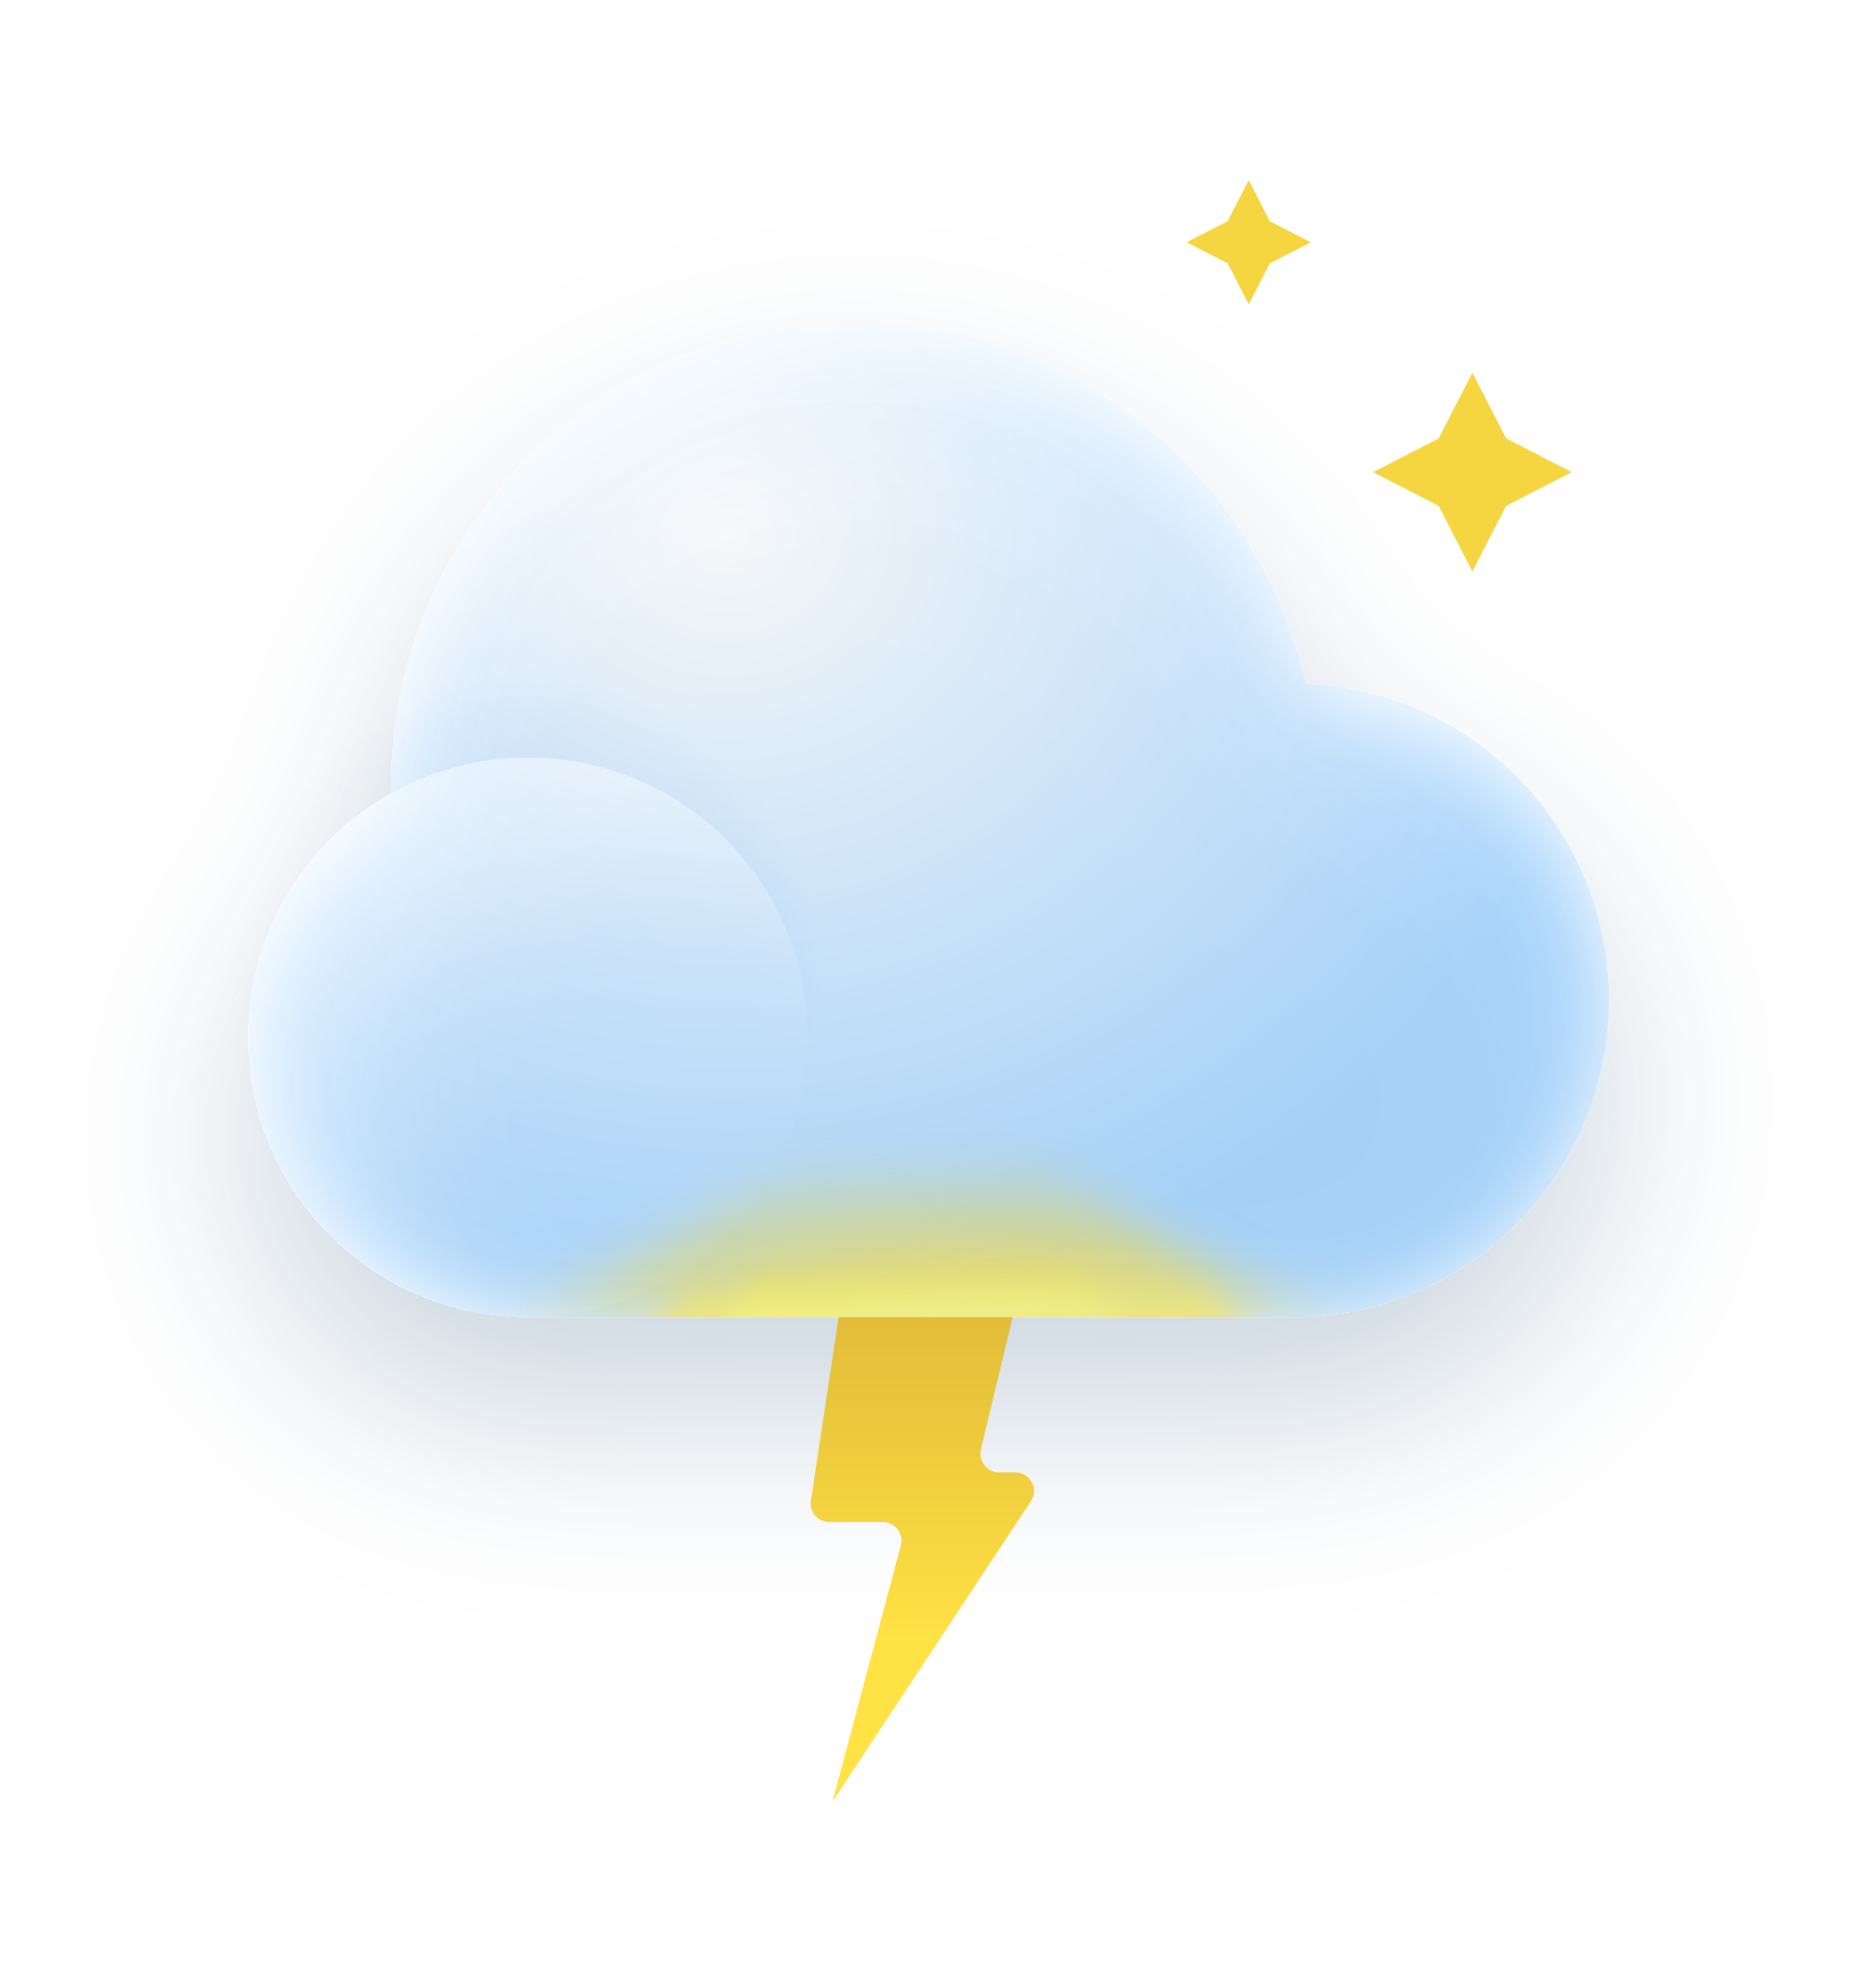
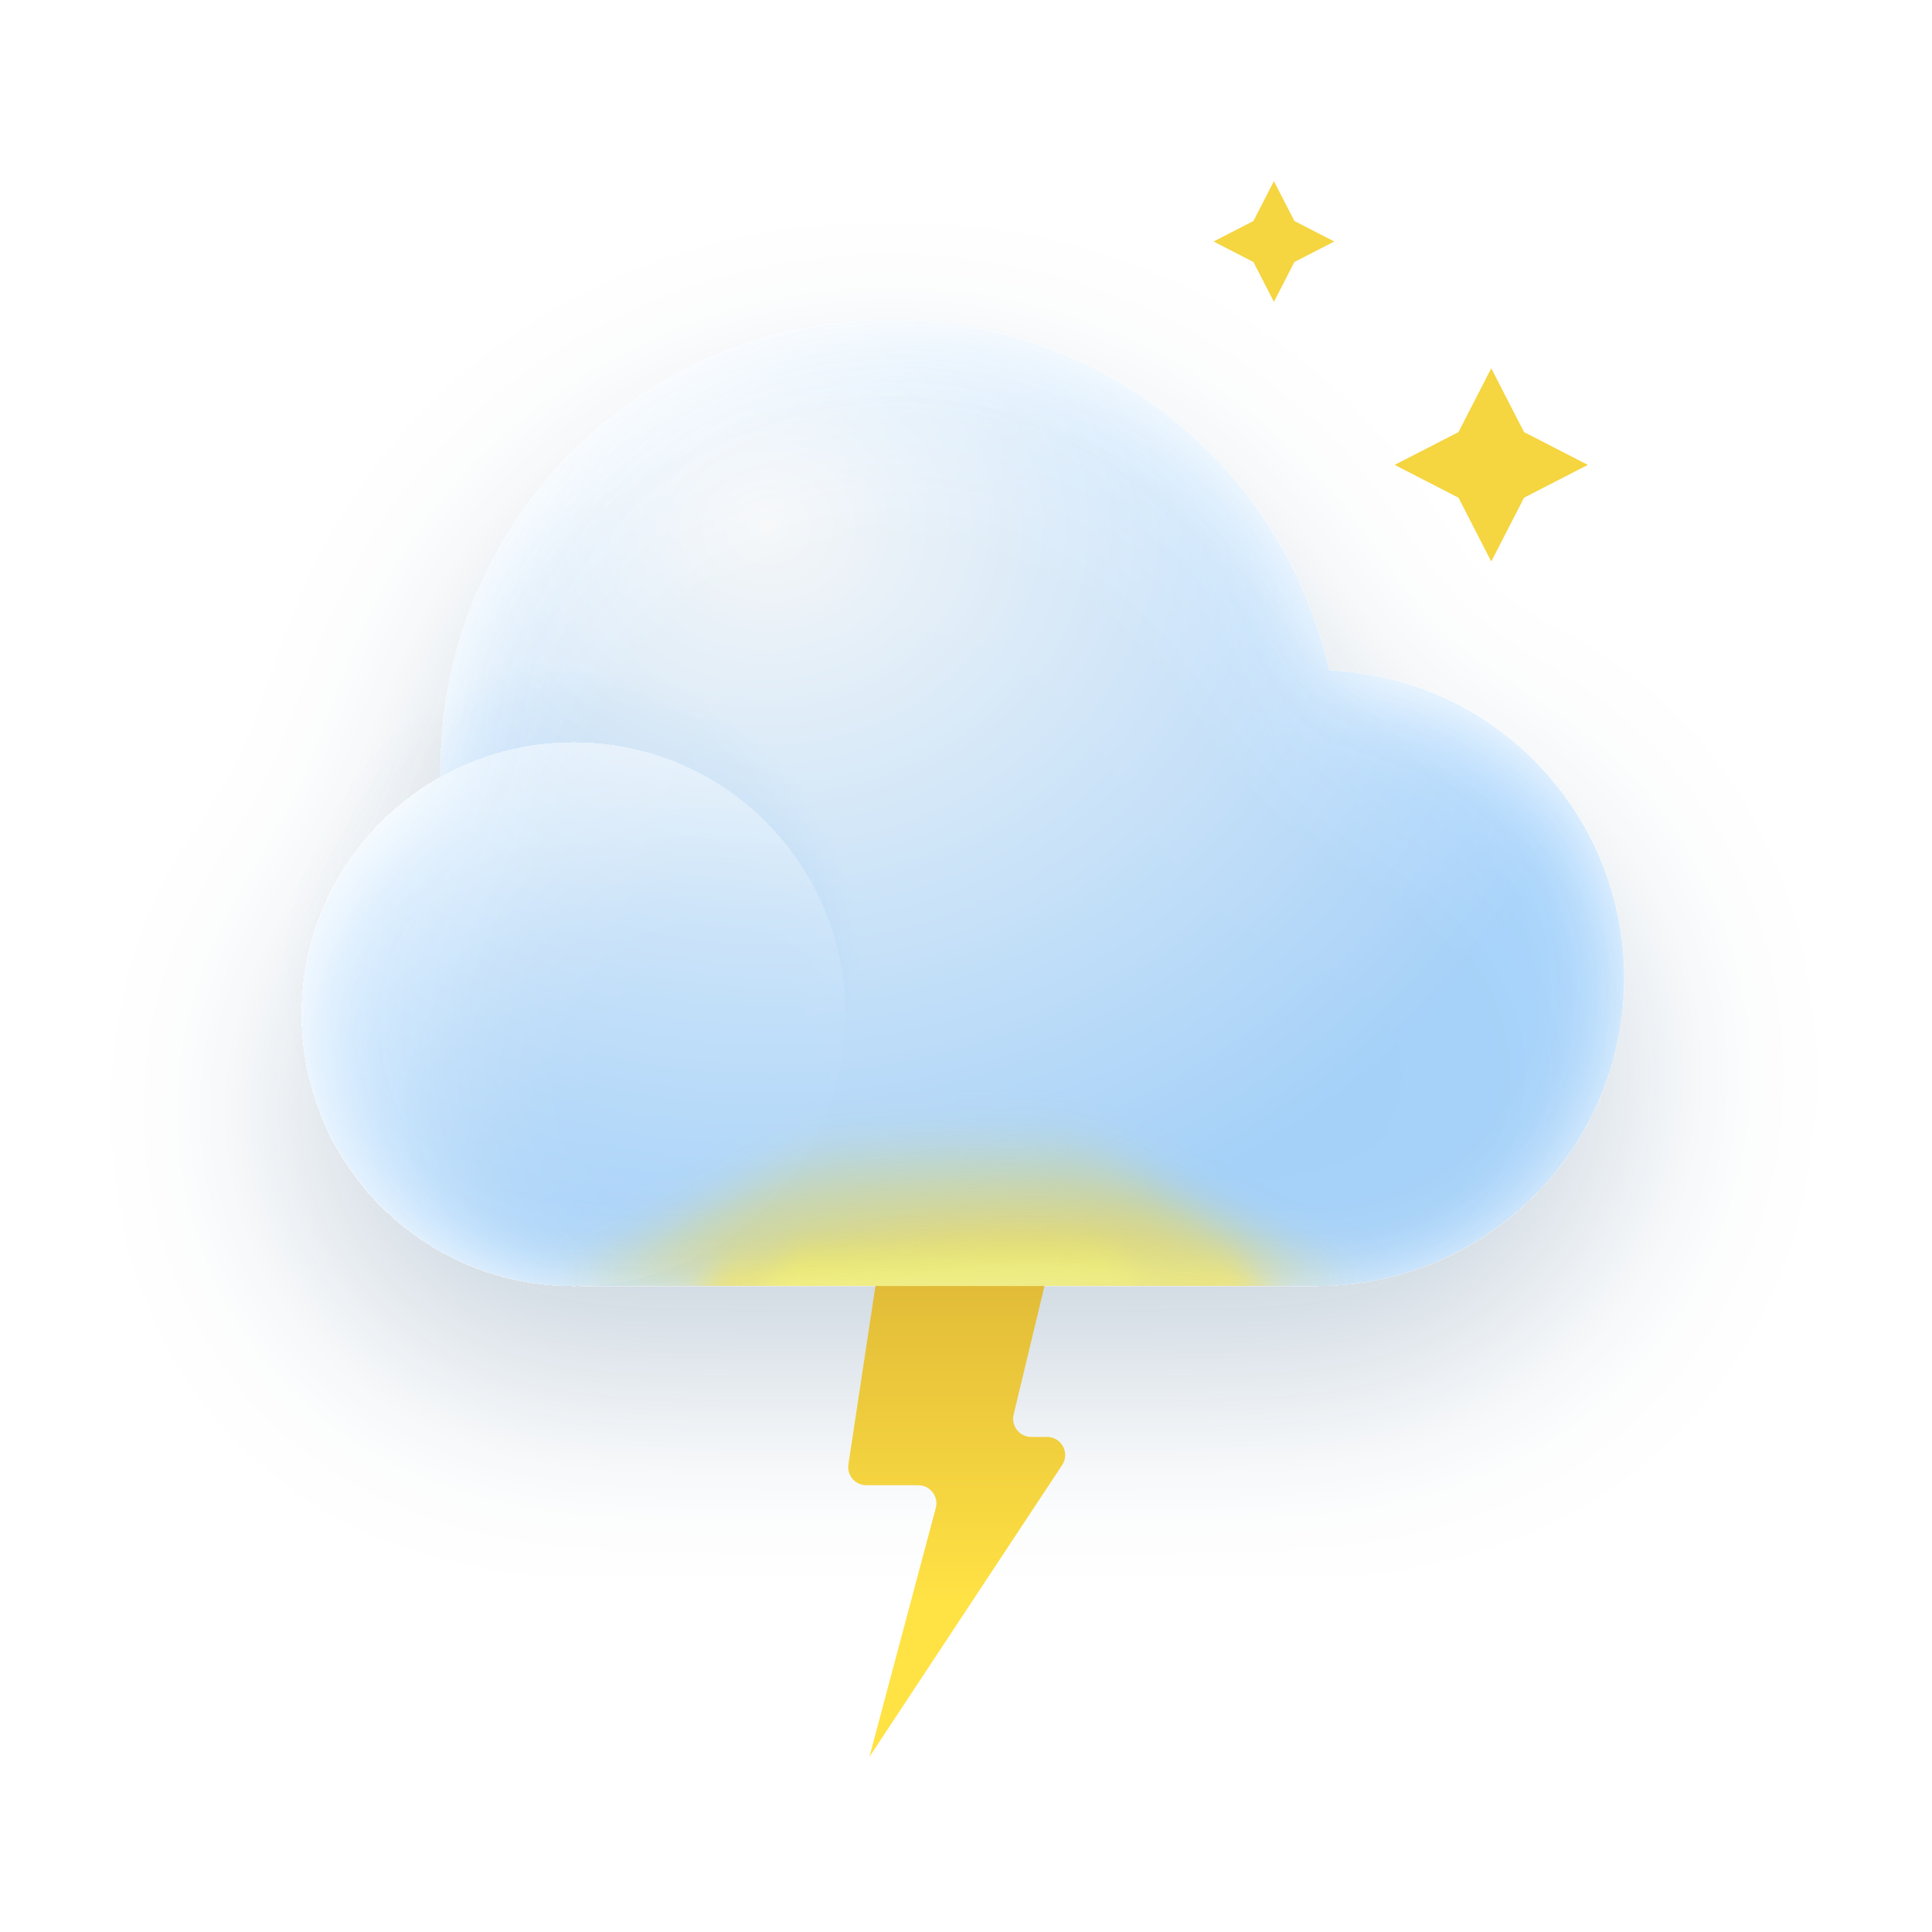
- <svg xmlns="http://www.w3.org/2000/svg" width="300" height="320" viewBox="0 0 300 320" fill="none">
-   <path d="M237 60L242.431 70.569L253 76L242.431 81.431L237 92L231.569 81.431L221 76L231.569 70.569L237 60Z" fill="#F5D540" />
-   <path d="M201 29L204.394 35.606L211 39L204.394 42.394L201 49L197.606 42.394L191 39L197.606 35.606L201 29Z" fill="#F5D540" />
-   <g filter="url(#filter0_bdi_120_3341)">
-     <path fill-rule="evenodd" clip-rule="evenodd" d="M86 211.989C85.668 211.996 85.334 212 85 212C60.147 212 40 191.853 40 167C40 150.134 49.279 135.435 63.01 127.73C63.003 127.321 63 126.911 63 126.5C63 85.355 96.355 52 137.5 52C172.991 52 202.686 76.818 210.177 110.046C237.334 111.186 259 133.563 259 161C259 189.167 236.167 212 208 212H86V211.989Z" fill="url(#paint0_radial_120_3341)" fill-opacity="0.77" />
+ <svg xmlns="http://www.w3.org/2000/svg" width="320" height="320" viewBox="0 0 320 320" fill="none">
+   <path d="M247 61L252.431 71.569L263 77L252.431 82.431L247 93L241.569 82.431L231 77L241.569 71.569L247 61Z" fill="#F5D540" />
+   <path d="M211 30L214.394 36.606L221 40L214.394 43.394L211 50L207.606 43.394L201 40L207.606 36.606L211 30Z" fill="#F5D540" />
+   <g filter="url(#filter0_bdi_184_3478)">
+     <path fill-rule="evenodd" clip-rule="evenodd" d="M96 212.989C95.668 212.996 95.334 213 95 213C70.147 213 50 192.853 50 168C50 151.134 59.279 136.435 73.01 128.73C73.003 128.321 73 127.911 73 127.5C73 86.355 106.355 53 147.5 53C182.991 53 212.686 77.818 220.177 111.046C247.334 112.186 269 134.563 269 162C269 190.167 246.167 213 218 213H96V212.989Z" fill="url(#paint0_radial_184_3478)" fill-opacity="0.77" />
  </g>
-   <g style="mix-blend-mode:soft-light" filter="url(#filter1_di_120_3341)">
-     <circle cx="85" cy="167" r="45" fill="#848484" />
+   <g style="mix-blend-mode:soft-light" filter="url(#filter1_di_184_3478)">
+     <circle cx="95" cy="168" r="45" fill="#848484" />
  </g>
-   <path d="M130.523 241.551L135 212H163L157.888 233.3C157.435 235.186 158.865 237 160.805 237H163.424C165.814 237 167.244 239.659 165.927 241.653L134 290L144.994 248.773C145.502 246.868 144.066 245 142.095 245H133.489C131.653 245 130.248 243.366 130.523 241.551Z" fill="url(#paint1_linear_120_3341)" />
-   <mask id="mask0_120_3341" style="mask-type:alpha" maskUnits="userSpaceOnUse" x="40" y="52" width="219" height="160">
-     <path fill-rule="evenodd" clip-rule="evenodd" d="M86 211.989C85.668 211.996 85.334 212 85 212C60.147 212 40 191.853 40 167C40 150.134 49.279 135.435 63.01 127.73C63.003 127.321 63 126.911 63 126.5C63 85.355 96.355 52 137.5 52C172.991 52 202.686 76.818 210.177 110.046C237.334 111.186 259 133.563 259 161C259 189.167 236.167 212 208 212C206.654 212 205.32 211.948 204 211.845V212H86V211.989Z" fill="url(#paint2_radial_120_3341)" fill-opacity="0.77" />
+   <path d="M140.523 242.551L145 213H173L167.888 234.3C167.435 236.186 168.865 238 170.805 238H173.424C175.814 238 177.244 240.659 175.927 242.653L144 291L154.994 249.773C155.502 247.868 154.066 246 152.095 246H143.489C141.653 246 140.248 244.366 140.523 242.551Z" fill="url(#paint1_linear_184_3478)" />
+   <mask id="mask0_184_3478" style="mask-type:alpha" maskUnits="userSpaceOnUse" x="50" y="53" width="219" height="160">
+     <path fill-rule="evenodd" clip-rule="evenodd" d="M96 212.989C95.668 212.996 95.334 213 95 213C70.147 213 50 192.853 50 168C50 151.134 59.279 136.435 73.01 128.73C73.003 128.321 73 127.911 73 127.5C73 86.355 106.355 53 147.5 53C182.991 53 212.686 77.818 220.177 111.046C247.334 112.186 269 134.563 269 162C269 190.167 246.167 213 218 213C216.654 213 215.32 212.948 214 212.845V213H96V212.989Z" fill="url(#paint2_radial_184_3478)" fill-opacity="0.77" />
  </mask>
-   <g mask="url(#mask0_120_3341)">
-     <g filter="url(#filter2_f_120_3341)">
-       <path d="M147 174C120.544 193.479 96.514 207.005 81 212H218C201.343 212 166.189 185.55 147 174Z" fill="url(#paint3_radial_120_3341)" />
+   <g mask="url(#mask0_184_3478)">
+     <g filter="url(#filter2_f_184_3478)">
+       <path d="M157 175C130.544 194.479 106.514 208.005 91 213H228C211.343 213 176.189 186.55 157 175Z" fill="url(#paint3_radial_184_3478)" />
    </g>
-     <g style="mix-blend-mode:screen" filter="url(#filter3_f_120_3341)">
-       <path d="M153 157C136.284 166.573 112.802 211.545 103 214H203C192.475 214 165.124 162.677 153 157Z" fill="url(#paint4_linear_120_3341)" />
+     <g style="mix-blend-mode:screen" filter="url(#filter3_f_184_3478)">
+       <path d="M163 158C146.284 167.573 122.802 212.545 113 215H213C202.475 215 175.124 163.677 163 158Z" fill="url(#paint4_linear_184_3478)" />
    </g>
-     <g style="mix-blend-mode:screen" filter="url(#filter4_f_120_3341)">
-       <path d="M148 169C136.781 175.402 120.579 212.358 114 214L181 212C173.936 212 156.137 172.796 148 169Z" fill="url(#paint5_linear_120_3341)" />
+     <g style="mix-blend-mode:screen" filter="url(#filter4_f_184_3478)">
+       <path d="M158 170C146.781 176.402 130.579 213.358 124 215L191 213C183.936 213 166.137 173.796 158 170Z" fill="url(#paint5_linear_184_3478)" />
    </g>
  </g>
  <defs>
-     <filter id="filter0_bdi_120_3341" x="8" y="36" width="283" height="224" filterUnits="userSpaceOnUse" color-interpolation-filters="sRGB">
+     <filter id="filter0_bdi_184_3478" x="18" y="37" width="283" height="224" filterUnits="userSpaceOnUse" color-interpolation-filters="sRGB">
      <feFlood flood-opacity="0" result="BackgroundImageFix" />
      <feGaussianBlur in="BackgroundImage" stdDeviation="8" />
-       <feComposite in2="SourceAlpha" operator="in" result="effect1_backgroundBlur_120_3341" />
+       <feComposite in2="SourceAlpha" operator="in" result="effect1_backgroundBlur_184_3478" />
      <feColorMatrix in="SourceAlpha" type="matrix" values="0 0 0 0 0 0 0 0 0 0 0 0 0 0 0 0 0 0 127 0" result="hardAlpha" />
      <feOffset dy="16" />
      <feGaussianBlur stdDeviation="16" />
      <feColorMatrix type="matrix" values="0 0 0 0 0 0 0 0 0 0.202 0 0 0 0 0.388 0 0 0 0.2 0" />
-       <feBlend mode="normal" in2="effect1_backgroundBlur_120_3341" result="effect2_dropShadow_120_3341" />
-       <feBlend mode="normal" in="SourceGraphic" in2="effect2_dropShadow_120_3341" result="shape" />
+       <feBlend mode="normal" in2="effect1_backgroundBlur_184_3478" result="effect2_dropShadow_184_3478" />
+       <feBlend mode="normal" in="SourceGraphic" in2="effect2_dropShadow_184_3478" result="shape" />
      <feColorMatrix in="SourceAlpha" type="matrix" values="0 0 0 0 0 0 0 0 0 0 0 0 0 0 0 0 0 0 127 0" result="hardAlpha" />
      <feOffset dx="1" dy="2" />
      <feGaussianBlur stdDeviation="7" />
      <feComposite in2="hardAlpha" operator="arithmetic" k2="-1" k3="1" />
      <feColorMatrix type="matrix" values="0 0 0 0 1 0 0 0 0 1 0 0 0 0 1 0 0 0 1 0" />
-       <feBlend mode="normal" in2="shape" result="effect3_innerShadow_120_3341" />
+       <feBlend mode="normal" in2="shape" result="effect3_innerShadow_184_3478" />
    </filter>
-     <filter id="filter1_di_120_3341" x="32" y="106" width="120" height="118" filterUnits="userSpaceOnUse" color-interpolation-filters="sRGB">
+     <filter id="filter1_di_184_3478" x="42" y="107" width="120" height="118" filterUnits="userSpaceOnUse" color-interpolation-filters="sRGB">
      <feFlood flood-opacity="0" result="BackgroundImageFix" />
      <feColorMatrix in="SourceAlpha" type="matrix" values="0 0 0 0 0 0 0 0 0 0 0 0 0 0 0 0 0 0 127 0" result="hardAlpha" />
      <feOffset dx="-2" dy="-10" />
      <feGaussianBlur stdDeviation="3" />
      <feColorMatrix type="matrix" values="0 0 0 0 0 0 0 0 0 0 0 0 0 0 0 0 0 0 0.22 0" />
-       <feBlend mode="normal" in2="BackgroundImageFix" result="effect1_dropShadow_120_3341" />
-       <feBlend mode="normal" in="SourceGraphic" in2="effect1_dropShadow_120_3341" result="shape" />
+       <feBlend mode="normal" in2="BackgroundImageFix" result="effect1_dropShadow_184_3478" />
+       <feBlend mode="normal" in="SourceGraphic" in2="effect1_dropShadow_184_3478" result="shape" />
      <feColorMatrix in="SourceAlpha" type="matrix" values="0 0 0 0 0 0 0 0 0 0 0 0 0 0 0 0 0 0 127 0" result="hardAlpha" />
      <feOffset dx="22" dy="12" />
      <feGaussianBlur stdDeviation="11" />
      <feComposite in2="hardAlpha" operator="arithmetic" k2="-1" k3="1" />
      <feColorMatrix type="matrix" values="0 0 0 0 1 0 0 0 0 1 0 0 0 0 1 0 0 0 0.74 0" />
-       <feBlend mode="normal" in2="shape" result="effect2_innerShadow_120_3341" />
+       <feBlend mode="normal" in2="shape" result="effect2_innerShadow_184_3478" />
    </filter>
-     <filter id="filter2_f_120_3341" x="73" y="166" width="153" height="54" filterUnits="userSpaceOnUse" color-interpolation-filters="sRGB">
+     <filter id="filter2_f_184_3478" x="83" y="167" width="153" height="54" filterUnits="userSpaceOnUse" color-interpolation-filters="sRGB">
      <feFlood flood-opacity="0" result="BackgroundImageFix" />
      <feBlend mode="normal" in="SourceGraphic" in2="BackgroundImageFix" result="shape" />
-       <feGaussianBlur stdDeviation="4" result="effect1_foregroundBlur_120_3341" />
+       <feGaussianBlur stdDeviation="4" result="effect1_foregroundBlur_184_3478" />
    </filter>
-     <filter id="filter3_f_120_3341" x="99" y="153" width="108" height="65" filterUnits="userSpaceOnUse" color-interpolation-filters="sRGB">
+     <filter id="filter3_f_184_3478" x="109" y="154" width="108" height="65" filterUnits="userSpaceOnUse" color-interpolation-filters="sRGB">
      <feFlood flood-opacity="0" result="BackgroundImageFix" />
      <feBlend mode="normal" in="SourceGraphic" in2="BackgroundImageFix" result="shape" />
-       <feGaussianBlur stdDeviation="2" result="effect1_foregroundBlur_120_3341" />
+       <feGaussianBlur stdDeviation="2" result="effect1_foregroundBlur_184_3478" />
    </filter>
-     <filter id="filter4_f_120_3341" x="110" y="165" width="75" height="53" filterUnits="userSpaceOnUse" color-interpolation-filters="sRGB">
+     <filter id="filter4_f_184_3478" x="120" y="166" width="75" height="53" filterUnits="userSpaceOnUse" color-interpolation-filters="sRGB">
      <feFlood flood-opacity="0" result="BackgroundImageFix" />
      <feBlend mode="normal" in="SourceGraphic" in2="BackgroundImageFix" result="shape" />
-       <feGaussianBlur stdDeviation="2" result="effect1_foregroundBlur_120_3341" />
+       <feGaussianBlur stdDeviation="2" result="effect1_foregroundBlur_184_3478" />
    </filter>
-     <radialGradient id="paint0_radial_120_3341" cx="0" cy="0" r="1" gradientUnits="userSpaceOnUse" gradientTransform="translate(117.164 86.1145) rotate(90.6693) scale(125.829 143.587)">
+     <radialGradient id="paint0_radial_184_3478" cx="0" cy="0" r="1" gradientUnits="userSpaceOnUse" gradientTransform="translate(127.164 87.1145) rotate(90.6693) scale(125.829 143.587)">
      <stop stop-color="white" />
      <stop offset="1" stop-color="#99CEFF" />
    </radialGradient>
-     <linearGradient id="paint1_linear_120_3341" x1="152.067" y1="212" x2="152.067" y2="264" gradientUnits="userSpaceOnUse">
+     <linearGradient id="paint1_linear_184_3478" x1="162.067" y1="213" x2="162.067" y2="265" gradientUnits="userSpaceOnUse">
      <stop stop-color="#E2BC38" />
      <stop offset="1" stop-color="#FFE244" />
    </linearGradient>
-     <radialGradient id="paint2_radial_120_3341" cx="0" cy="0" r="1" gradientUnits="userSpaceOnUse" gradientTransform="translate(117.164 86.1144) rotate(90.6693) scale(125.829 143.587)">
+     <radialGradient id="paint2_radial_184_3478" cx="0" cy="0" r="1" gradientUnits="userSpaceOnUse" gradientTransform="translate(127.164 87.1144) rotate(90.6693) scale(125.829 143.587)">
      <stop stop-color="white" />
      <stop offset="1" stop-color="#99CEFF" />
    </radialGradient>
-     <radialGradient id="paint3_radial_120_3341" cx="0" cy="0" r="1" gradientUnits="userSpaceOnUse" gradientTransform="translate(159.889 207.786) rotate(-90) scale(21.5393 111.274)">
+     <radialGradient id="paint3_radial_184_3478" cx="0" cy="0" r="1" gradientUnits="userSpaceOnUse" gradientTransform="translate(169.889 208.786) rotate(-90) scale(21.5393 111.274)">
      <stop stop-color="#FFDE41" />
      <stop offset="1" stop-color="#FFD200" stop-opacity="0" />
    </radialGradient>
-     <linearGradient id="paint4_linear_120_3341" x1="155.688" y1="212.888" x2="155.688" y2="205.542" gradientUnits="userSpaceOnUse">
+     <linearGradient id="paint4_linear_184_3478" x1="165.688" y1="213.888" x2="165.688" y2="206.542" gradientUnits="userSpaceOnUse">
      <stop stop-color="#FFDE41" />
      <stop offset="1" stop-color="#FFD200" stop-opacity="0" />
    </linearGradient>
-     <linearGradient id="paint5_linear_120_3341" x1="149.361" y1="213.224" x2="149.361" y2="203.077" gradientUnits="userSpaceOnUse">
+     <linearGradient id="paint5_linear_184_3478" x1="159.361" y1="214.224" x2="159.361" y2="204.077" gradientUnits="userSpaceOnUse">
      <stop stop-color="#FFDE41" />
      <stop offset="1" stop-color="#FFD200" stop-opacity="0" />
    </linearGradient>
  </defs>
</svg>
